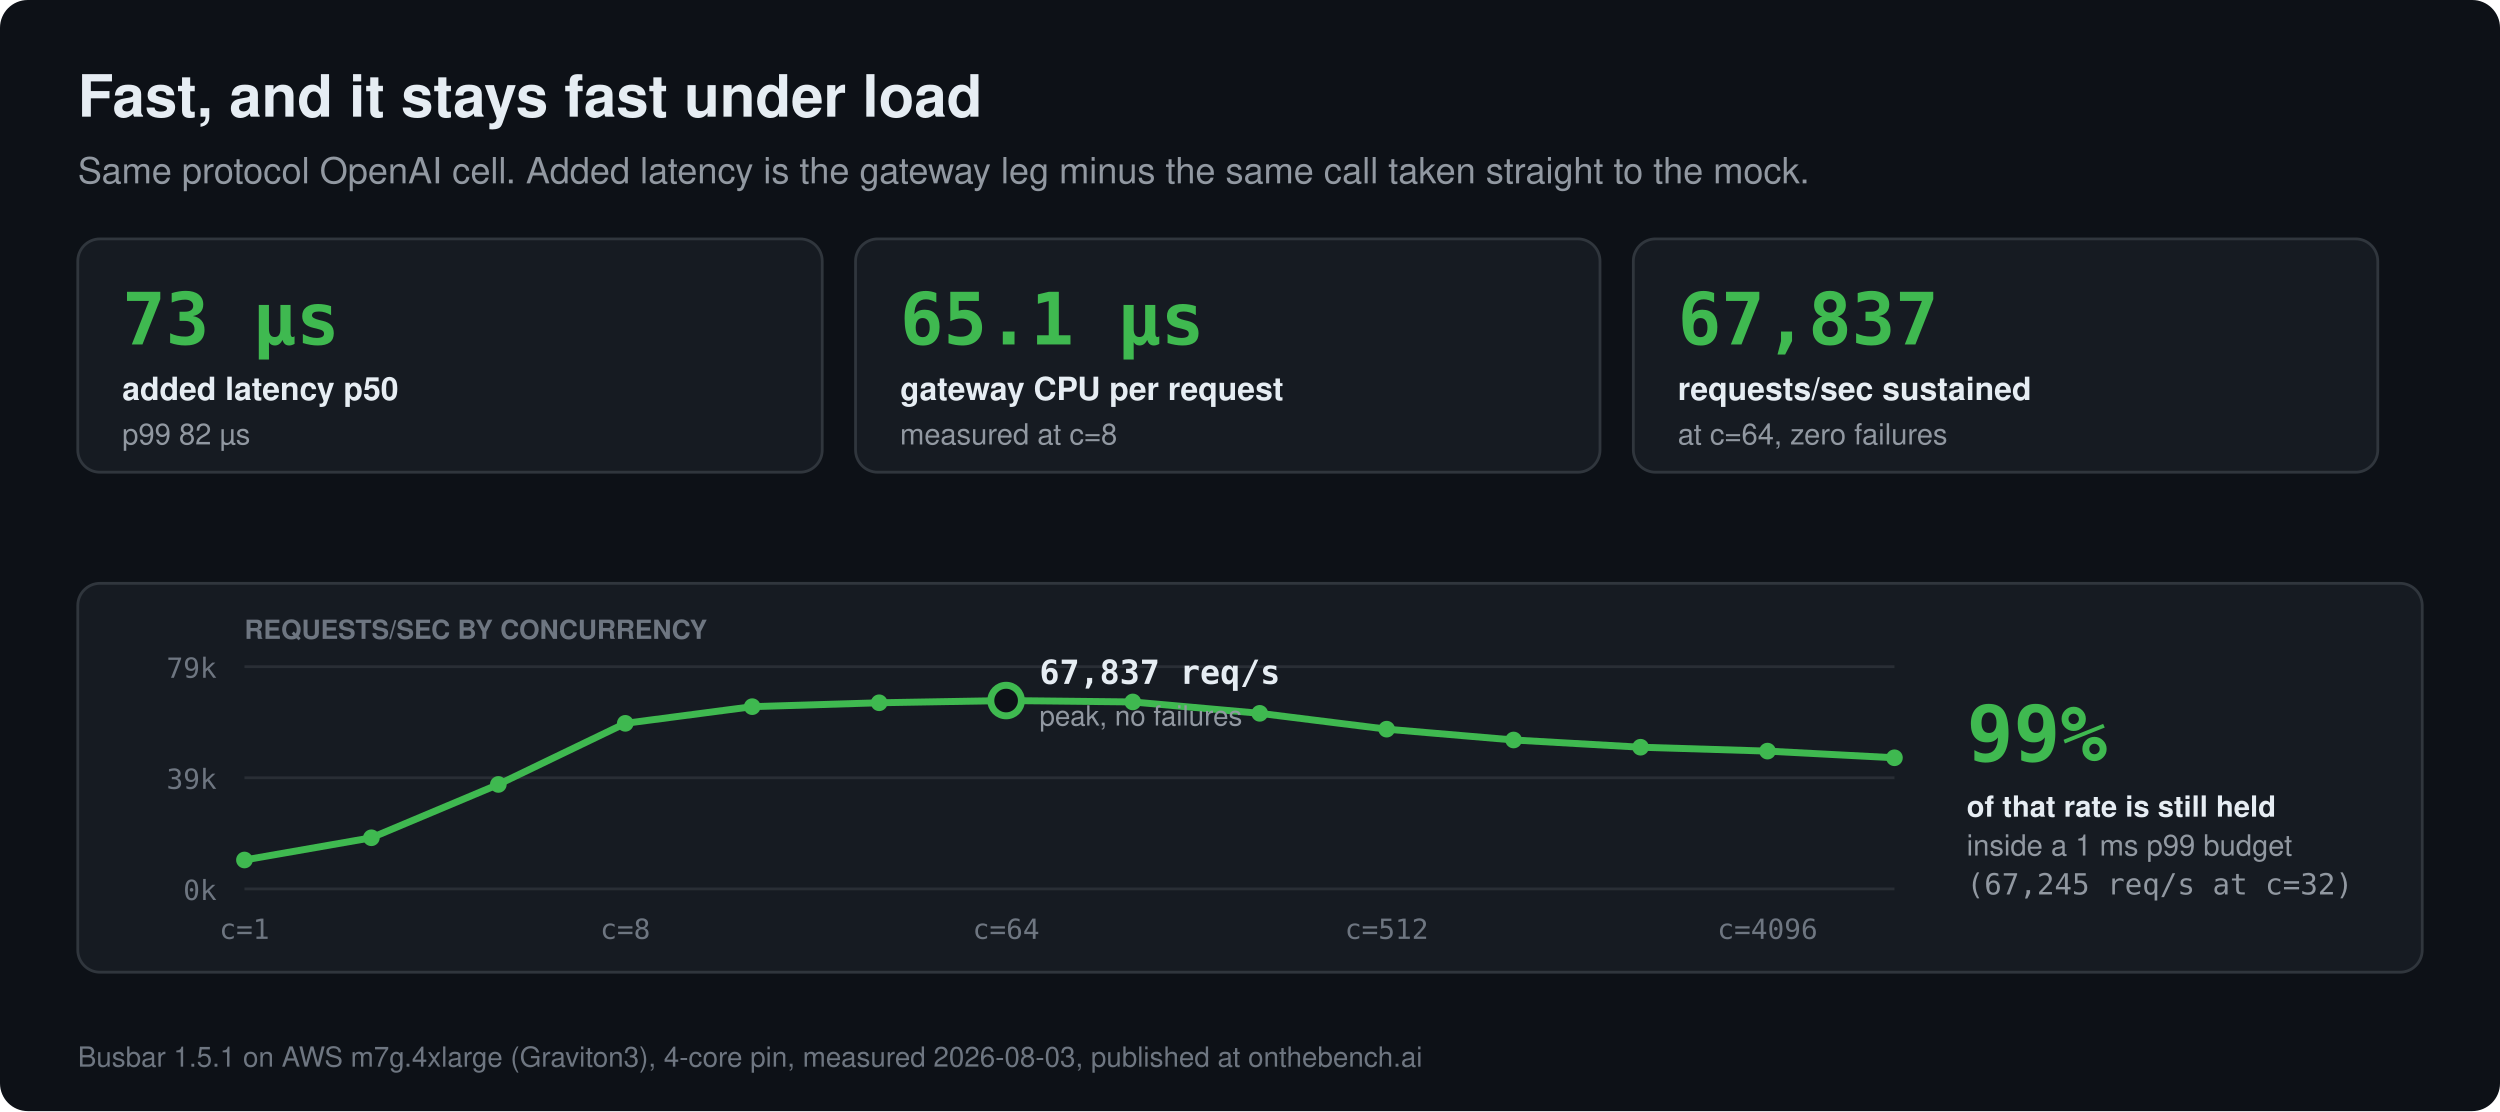
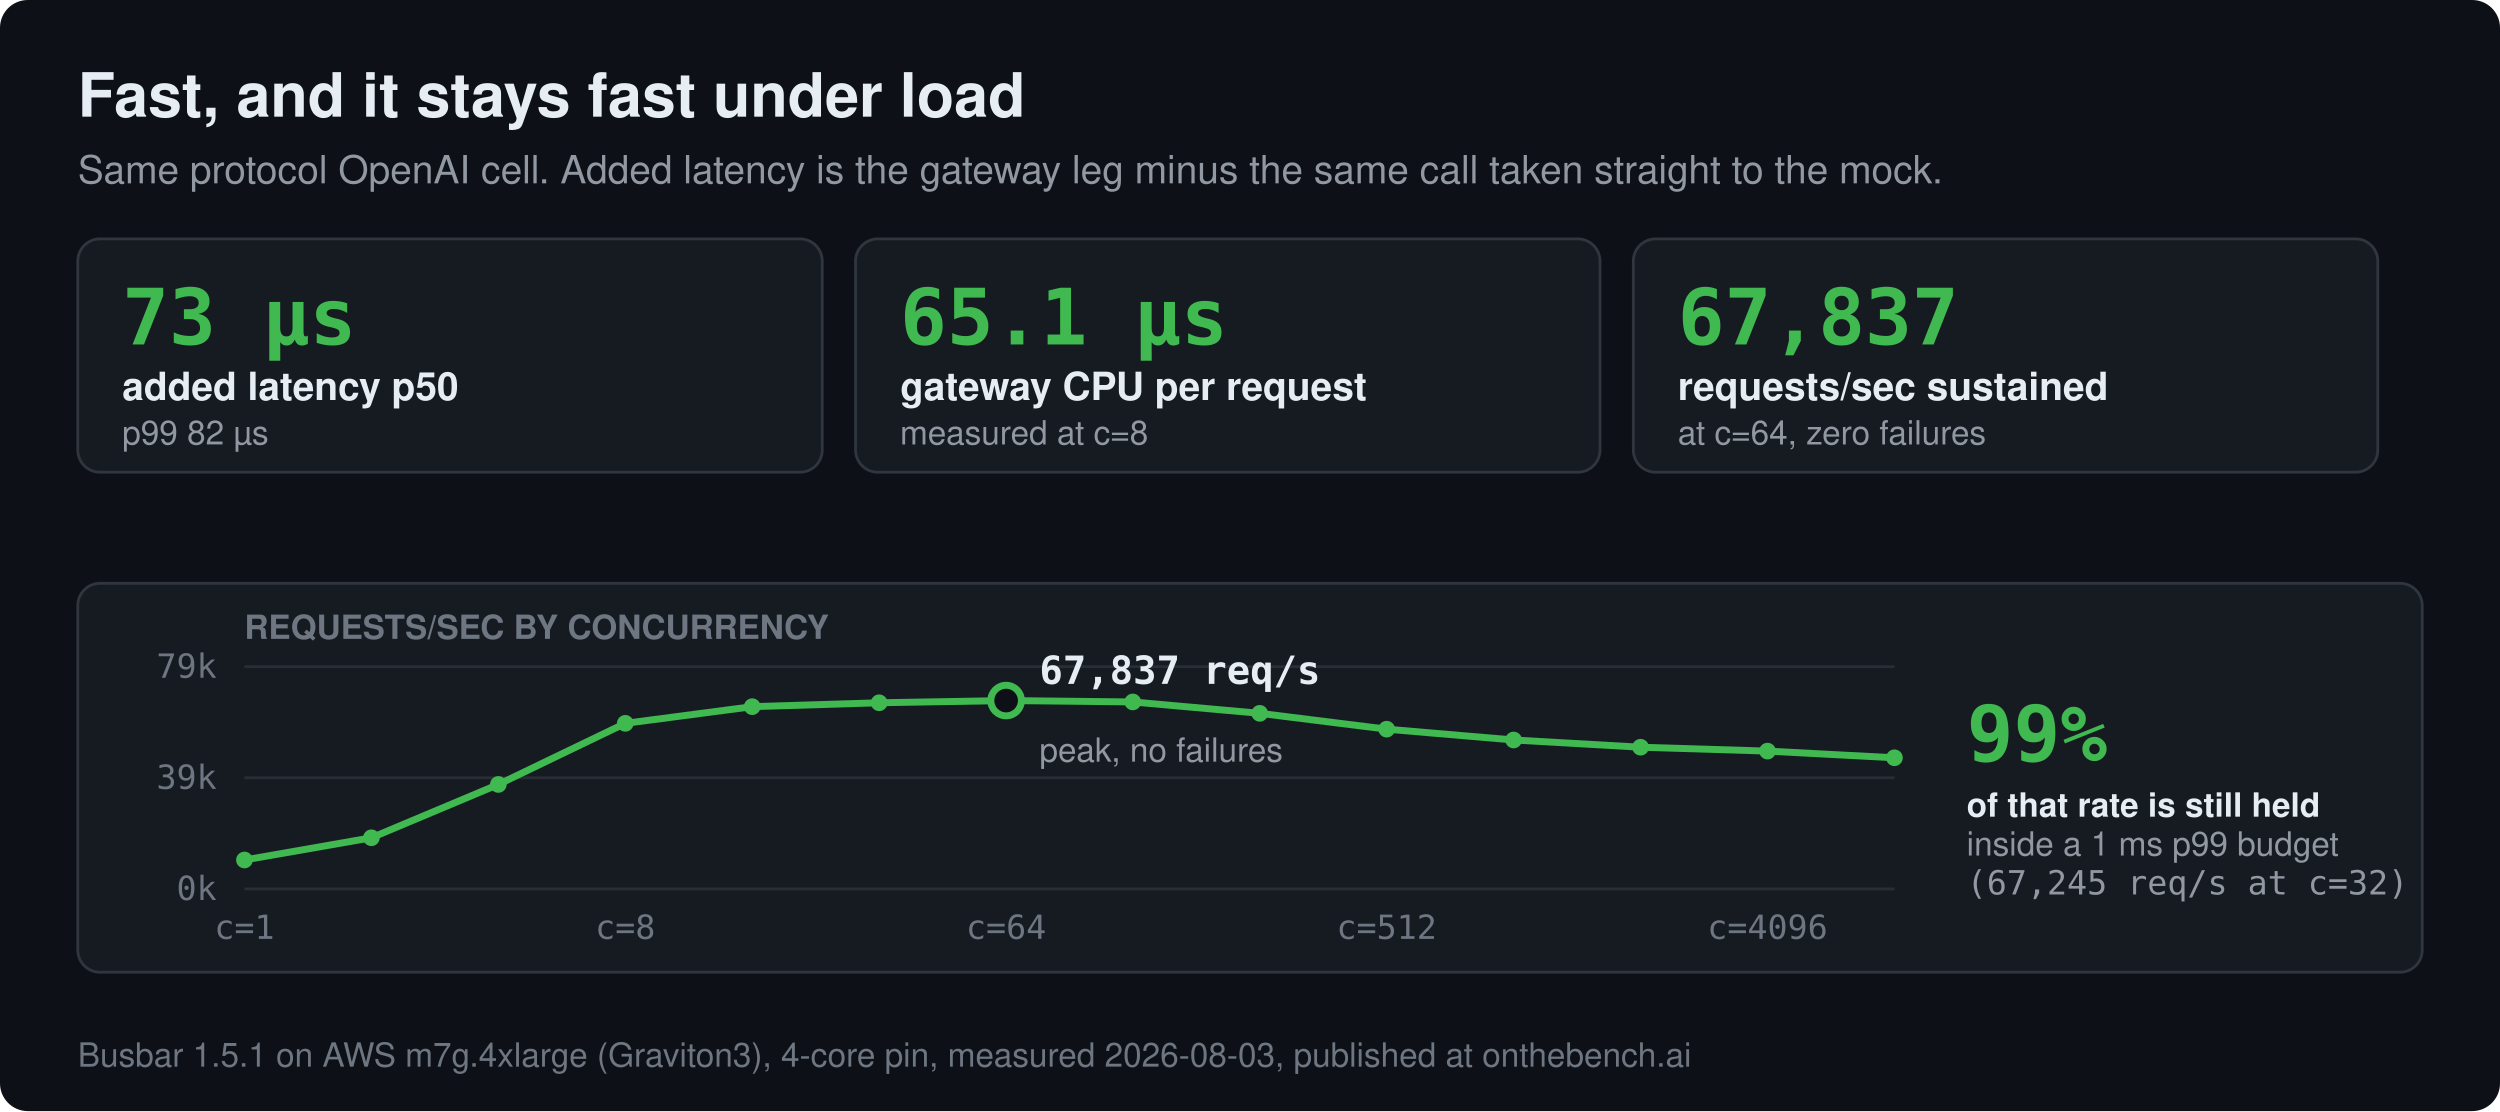
<svg xmlns="http://www.w3.org/2000/svg" width="900" height="400" viewBox="0 0 900 400" role="img" aria-label="Fast, and it stays fast under load">
  <rect width="900" height="400" rx="10" fill="#0d1117" />
-   <text x="28.0" y="42.0" font-family="ui-sans-serif,-apple-system,BlinkMacSystemFont,'Segoe UI',Helvetica,Arial,sans-serif" font-size="21" font-weight="650" fill="#e6edf3" text-anchor="start">Fast, and it stays fast under load</text>
-   <text x="28.0" y="66.0" font-family="ui-sans-serif,-apple-system,BlinkMacSystemFont,'Segoe UI',Helvetica,Arial,sans-serif" font-size="13" font-weight="400" fill="#9198a1" text-anchor="start">Same protocol OpenAI cell. Added latency is the gateway leg minus the same call taken straight to the mock.</text>
+   <text x="28.0" y="42.0" font-family="ui-sans-serif,-apple-system,BlinkMacSystemFont,'Segoe UI',Helvetica,Arial,sans-serif" font-size="22" font-weight="650" fill="#e6edf3" text-anchor="start">Fast, and it stays fast under load</text>
+   <text x="28.0" y="66.0" font-family="ui-sans-serif,-apple-system,BlinkMacSystemFont,'Segoe UI',Helvetica,Arial,sans-serif" font-size="14" font-weight="400" fill="#9198a1" text-anchor="start">Same protocol OpenAI cell. Added latency is the gateway leg minus the same call taken straight to the mock.</text>
  <rect x="28.0" y="86.0" width="268.0" height="84.0" rx="8" fill="#161b22" stroke="#30363d" stroke-width="1" />
-   <text x="44.0" y="124.0" font-family="ui-monospace,SFMono-Regular,'SF Mono',Menlo,Consolas,monospace" font-size="26" font-weight="700" fill="#3fb950" text-anchor="start">73 µs</text>
-   <text x="44.0" y="144.0" font-family="ui-sans-serif,-apple-system,BlinkMacSystemFont,'Segoe UI',Helvetica,Arial,sans-serif" font-size="11.5" font-weight="600" fill="#e6edf3" text-anchor="start">added latency p50</text>
-   <text x="44.0" y="160.0" font-family="ui-sans-serif,-apple-system,BlinkMacSystemFont,'Segoe UI',Helvetica,Arial,sans-serif" font-size="10.5" font-weight="400" fill="#9198a1" text-anchor="start">p99 82 µs</text>
+   <text x="44.0" y="124.0" font-family="ui-monospace,SFMono-Regular,'SF Mono',Menlo,Consolas,monospace" font-size="28" font-weight="700" fill="#3fb950" text-anchor="start">73 µs</text>
+   <text x="44.0" y="144.0" font-family="ui-sans-serif,-apple-system,BlinkMacSystemFont,'Segoe UI',Helvetica,Arial,sans-serif" font-size="14" font-weight="600" fill="#e6edf3" text-anchor="start">added latency p50</text>
+   <text x="44.0" y="160.0" font-family="ui-sans-serif,-apple-system,BlinkMacSystemFont,'Segoe UI',Helvetica,Arial,sans-serif" font-size="12" font-weight="400" fill="#9198a1" text-anchor="start">p99 82 µs</text>
  <rect x="308.0" y="86.0" width="268.0" height="84.0" rx="8" fill="#161b22" stroke="#30363d" stroke-width="1" />
-   <text x="324.0" y="124.0" font-family="ui-monospace,SFMono-Regular,'SF Mono',Menlo,Consolas,monospace" font-size="26" font-weight="700" fill="#3fb950" text-anchor="start">65.1 µs</text>
-   <text x="324.0" y="144.0" font-family="ui-sans-serif,-apple-system,BlinkMacSystemFont,'Segoe UI',Helvetica,Arial,sans-serif" font-size="11.5" font-weight="600" fill="#e6edf3" text-anchor="start">gateway CPU per request</text>
-   <text x="324.0" y="160.0" font-family="ui-sans-serif,-apple-system,BlinkMacSystemFont,'Segoe UI',Helvetica,Arial,sans-serif" font-size="10.5" font-weight="400" fill="#9198a1" text-anchor="start">measured at c=8</text>
+   <text x="324.0" y="124.0" font-family="ui-monospace,SFMono-Regular,'SF Mono',Menlo,Consolas,monospace" font-size="28" font-weight="700" fill="#3fb950" text-anchor="start">65.1 µs</text>
+   <text x="324.0" y="144.0" font-family="ui-sans-serif,-apple-system,BlinkMacSystemFont,'Segoe UI',Helvetica,Arial,sans-serif" font-size="14" font-weight="600" fill="#e6edf3" text-anchor="start">gateway CPU per request</text>
+   <text x="324.0" y="160.0" font-family="ui-sans-serif,-apple-system,BlinkMacSystemFont,'Segoe UI',Helvetica,Arial,sans-serif" font-size="12" font-weight="400" fill="#9198a1" text-anchor="start">measured at c=8</text>
  <rect x="588.0" y="86.0" width="268.0" height="84.0" rx="8" fill="#161b22" stroke="#30363d" stroke-width="1" />
-   <text x="604.0" y="124.0" font-family="ui-monospace,SFMono-Regular,'SF Mono',Menlo,Consolas,monospace" font-size="26" font-weight="700" fill="#3fb950" text-anchor="start">67,837</text>
-   <text x="604.0" y="144.0" font-family="ui-sans-serif,-apple-system,BlinkMacSystemFont,'Segoe UI',Helvetica,Arial,sans-serif" font-size="11.5" font-weight="600" fill="#e6edf3" text-anchor="start">requests/sec sustained</text>
-   <text x="604.0" y="160.0" font-family="ui-sans-serif,-apple-system,BlinkMacSystemFont,'Segoe UI',Helvetica,Arial,sans-serif" font-size="10.5" font-weight="400" fill="#9198a1" text-anchor="start">at c=64, zero failures</text>
+   <text x="604.0" y="124.0" font-family="ui-monospace,SFMono-Regular,'SF Mono',Menlo,Consolas,monospace" font-size="28" font-weight="700" fill="#3fb950" text-anchor="start">67,837</text>
+   <text x="604.0" y="144.0" font-family="ui-sans-serif,-apple-system,BlinkMacSystemFont,'Segoe UI',Helvetica,Arial,sans-serif" font-size="14" font-weight="600" fill="#e6edf3" text-anchor="start">requests/sec sustained</text>
+   <text x="604.0" y="160.0" font-family="ui-sans-serif,-apple-system,BlinkMacSystemFont,'Segoe UI',Helvetica,Arial,sans-serif" font-size="12" font-weight="400" fill="#9198a1" text-anchor="start">at c=64, zero failures</text>
  <rect x="28.0" y="210.0" width="844.0" height="140.0" rx="8" fill="#161b22" stroke="#30363d" stroke-width="1" />
  <line x1="88" y1="320.0" x2="682" y2="320.0" stroke="#30363d" stroke-width="1" opacity="0.7" />
-   <text x="78.0" y="324.0" font-family="ui-monospace,SFMono-Regular,'SF Mono',Menlo,Consolas,monospace" font-size="10" font-weight="400" fill="#6e7681" text-anchor="end">0k</text>
+   <text x="78.0" y="324.0" font-family="ui-monospace,SFMono-Regular,'SF Mono',Menlo,Consolas,monospace" font-size="12" font-weight="400" fill="#6e7681" text-anchor="end">0k</text>
  <line x1="88" y1="280.0" x2="682" y2="280.0" stroke="#30363d" stroke-width="1" opacity="0.7" />
-   <text x="78.0" y="284.0" font-family="ui-monospace,SFMono-Regular,'SF Mono',Menlo,Consolas,monospace" font-size="10" font-weight="400" fill="#6e7681" text-anchor="end">39k</text>
+   <text x="78.0" y="284.0" font-family="ui-monospace,SFMono-Regular,'SF Mono',Menlo,Consolas,monospace" font-size="12" font-weight="400" fill="#6e7681" text-anchor="end">39k</text>
  <line x1="88" y1="240.0" x2="682" y2="240.0" stroke="#30363d" stroke-width="1" opacity="0.7" />
-   <text x="78.0" y="244.0" font-family="ui-monospace,SFMono-Regular,'SF Mono',Menlo,Consolas,monospace" font-size="10" font-weight="400" fill="#6e7681" text-anchor="end">79k</text>
+   <text x="78.0" y="244.0" font-family="ui-monospace,SFMono-Regular,'SF Mono',Menlo,Consolas,monospace" font-size="12" font-weight="400" fill="#6e7681" text-anchor="end">79k</text>
  <polyline points="88.0,309.6 133.7,301.6 179.4,282.4 225.1,260.4 270.8,254.4 316.5,253.0 362.2,252.2 407.8,252.7 453.5,256.8 499.2,262.5 544.9,266.4 590.6,269.0 636.3,270.4 682.0,272.8" fill="none" stroke="#3fb950" stroke-width="2.5" stroke-linejoin="round" stroke-linecap="round" />
  <circle cx="88.0" cy="309.6" r="3" fill="#3fb950" />
  <circle cx="133.7" cy="301.6" r="3" fill="#3fb950" />
  <circle cx="179.4" cy="282.4" r="3" fill="#3fb950" />
  <circle cx="225.1" cy="260.4" r="3" fill="#3fb950" />
  <circle cx="270.8" cy="254.4" r="3" fill="#3fb950" />
  <circle cx="316.5" cy="253.0" r="3" fill="#3fb950" />
  <circle cx="362.2" cy="252.2" r="3" fill="#3fb950" />
  <circle cx="407.8" cy="252.7" r="3" fill="#3fb950" />
  <circle cx="453.5" cy="256.8" r="3" fill="#3fb950" />
  <circle cx="499.2" cy="262.5" r="3" fill="#3fb950" />
  <circle cx="544.9" cy="266.4" r="3" fill="#3fb950" />
  <circle cx="590.6" cy="269.0" r="3" fill="#3fb950" />
  <circle cx="636.3" cy="270.4" r="3" fill="#3fb950" />
  <circle cx="682.0" cy="272.8" r="3" fill="#3fb950" />
  <circle cx="362.2" cy="252.2" r="5.5" fill="#0d1117" stroke="#3fb950" stroke-width="2.5" />
-   <text x="374.2" y="246.2" font-family="ui-monospace,SFMono-Regular,'SF Mono',Menlo,Consolas,monospace" font-size="12" font-weight="700" fill="#e6edf3" text-anchor="start">67,837 req/s</text>
-   <text x="374.2" y="261.2" font-family="ui-sans-serif,-apple-system,BlinkMacSystemFont,'Segoe UI',Helvetica,Arial,sans-serif" font-size="10" font-weight="400" fill="#9198a1" text-anchor="start">peak, no failures</text>
-   <text x="88.0" y="338.0" font-family="ui-monospace,SFMono-Regular,'SF Mono',Menlo,Consolas,monospace" font-size="10" font-weight="400" fill="#6e7681" text-anchor="middle">c=1</text>
-   <text x="225.1" y="338.0" font-family="ui-monospace,SFMono-Regular,'SF Mono',Menlo,Consolas,monospace" font-size="10" font-weight="400" fill="#6e7681" text-anchor="middle">c=8</text>
-   <text x="362.2" y="338.0" font-family="ui-monospace,SFMono-Regular,'SF Mono',Menlo,Consolas,monospace" font-size="10" font-weight="400" fill="#6e7681" text-anchor="middle">c=64</text>
-   <text x="499.2" y="338.0" font-family="ui-monospace,SFMono-Regular,'SF Mono',Menlo,Consolas,monospace" font-size="10" font-weight="400" fill="#6e7681" text-anchor="middle">c=512</text>
-   <text x="636.3" y="338.0" font-family="ui-monospace,SFMono-Regular,'SF Mono',Menlo,Consolas,monospace" font-size="10" font-weight="400" fill="#6e7681" text-anchor="middle">c=4096</text>
-   <text x="88.0" y="230.0" font-family="ui-sans-serif,-apple-system,BlinkMacSystemFont,'Segoe UI',Helvetica,Arial,sans-serif" font-size="9.5" font-weight="700" fill="#6e7681" text-anchor="start">REQUESTS/SEC BY CONCURRENCY</text>
+   <text x="374.2" y="246.2" font-family="ui-monospace,SFMono-Regular,'SF Mono',Menlo,Consolas,monospace" font-size="14" font-weight="700" fill="#e6edf3" text-anchor="start">67,837 req/s</text>
+   <text x="374.2" y="274.2" font-family="ui-sans-serif,-apple-system,BlinkMacSystemFont,'Segoe UI',Helvetica,Arial,sans-serif" font-size="12" font-weight="400" fill="#9198a1" text-anchor="start">peak, no failures</text>
+   <text x="88.0" y="338.0" font-family="ui-monospace,SFMono-Regular,'SF Mono',Menlo,Consolas,monospace" font-size="12" font-weight="400" fill="#6e7681" text-anchor="middle">c=1</text>
+   <text x="225.1" y="338.0" font-family="ui-monospace,SFMono-Regular,'SF Mono',Menlo,Consolas,monospace" font-size="12" font-weight="400" fill="#6e7681" text-anchor="middle">c=8</text>
+   <text x="362.2" y="338.0" font-family="ui-monospace,SFMono-Regular,'SF Mono',Menlo,Consolas,monospace" font-size="12" font-weight="400" fill="#6e7681" text-anchor="middle">c=64</text>
+   <text x="499.2" y="338.0" font-family="ui-monospace,SFMono-Regular,'SF Mono',Menlo,Consolas,monospace" font-size="12" font-weight="400" fill="#6e7681" text-anchor="middle">c=512</text>
+   <text x="636.3" y="338.0" font-family="ui-monospace,SFMono-Regular,'SF Mono',Menlo,Consolas,monospace" font-size="12" font-weight="400" fill="#6e7681" text-anchor="middle">c=4096</text>
+   <text x="88.0" y="230.0" font-family="ui-sans-serif,-apple-system,BlinkMacSystemFont,'Segoe UI',Helvetica,Arial,sans-serif" font-size="12" font-weight="700" fill="#6e7681" text-anchor="start">REQUESTS/SEC BY CONCURRENCY</text>
  <text x="708.0" y="274.0" font-family="ui-monospace,SFMono-Regular,'SF Mono',Menlo,Consolas,monospace" font-size="28" font-weight="700" fill="#3fb950" text-anchor="start">99%</text>
-   <text x="708.0" y="294.0" font-family="ui-sans-serif,-apple-system,BlinkMacSystemFont,'Segoe UI',Helvetica,Arial,sans-serif" font-size="10.5" font-weight="600" fill="#e6edf3" text-anchor="start">of that rate is still held</text>
-   <text x="708.0" y="308.0" font-family="ui-sans-serif,-apple-system,BlinkMacSystemFont,'Segoe UI',Helvetica,Arial,sans-serif" font-size="10.5" font-weight="400" fill="#9198a1" text-anchor="start">inside a 1 ms p99 budget</text>
-   <text x="708.0" y="322.0" font-family="ui-monospace,SFMono-Regular,'SF Mono',Menlo,Consolas,monospace" font-size="10.5" font-weight="400" fill="#9198a1" text-anchor="start">(67,245 req/s at c=32)</text>
-   <text x="28.0" y="384.0" font-family="ui-sans-serif,-apple-system,BlinkMacSystemFont,'Segoe UI',Helvetica,Arial,sans-serif" font-size="10" font-weight="400" fill="#6e7681" text-anchor="start">Busbar 1.5.1 on AWS m7g.4xlarge (Graviton3), 4-core pin, measured 2026-08-03, published at onthebench.ai</text>
+   <text x="708.0" y="294.0" font-family="ui-sans-serif,-apple-system,BlinkMacSystemFont,'Segoe UI',Helvetica,Arial,sans-serif" font-size="12" font-weight="600" fill="#e6edf3" text-anchor="start">of that rate is still held</text>
+   <text x="708.0" y="308.0" font-family="ui-sans-serif,-apple-system,BlinkMacSystemFont,'Segoe UI',Helvetica,Arial,sans-serif" font-size="12" font-weight="400" fill="#9198a1" text-anchor="start">inside a 1 ms p99 budget</text>
+   <text x="708.0" y="322.0" font-family="ui-monospace,SFMono-Regular,'SF Mono',Menlo,Consolas,monospace" font-size="12" font-weight="400" fill="#9198a1" text-anchor="start">(67,245 req/s at c=32)</text>
+   <text x="28.0" y="384.0" font-family="ui-sans-serif,-apple-system,BlinkMacSystemFont,'Segoe UI',Helvetica,Arial,sans-serif" font-size="12" font-weight="400" fill="#6e7681" text-anchor="start">Busbar 1.5.1 on AWS m7g.4xlarge (Graviton3), 4-core pin, measured 2026-08-03, published at onthebench.ai</text>
</svg>
